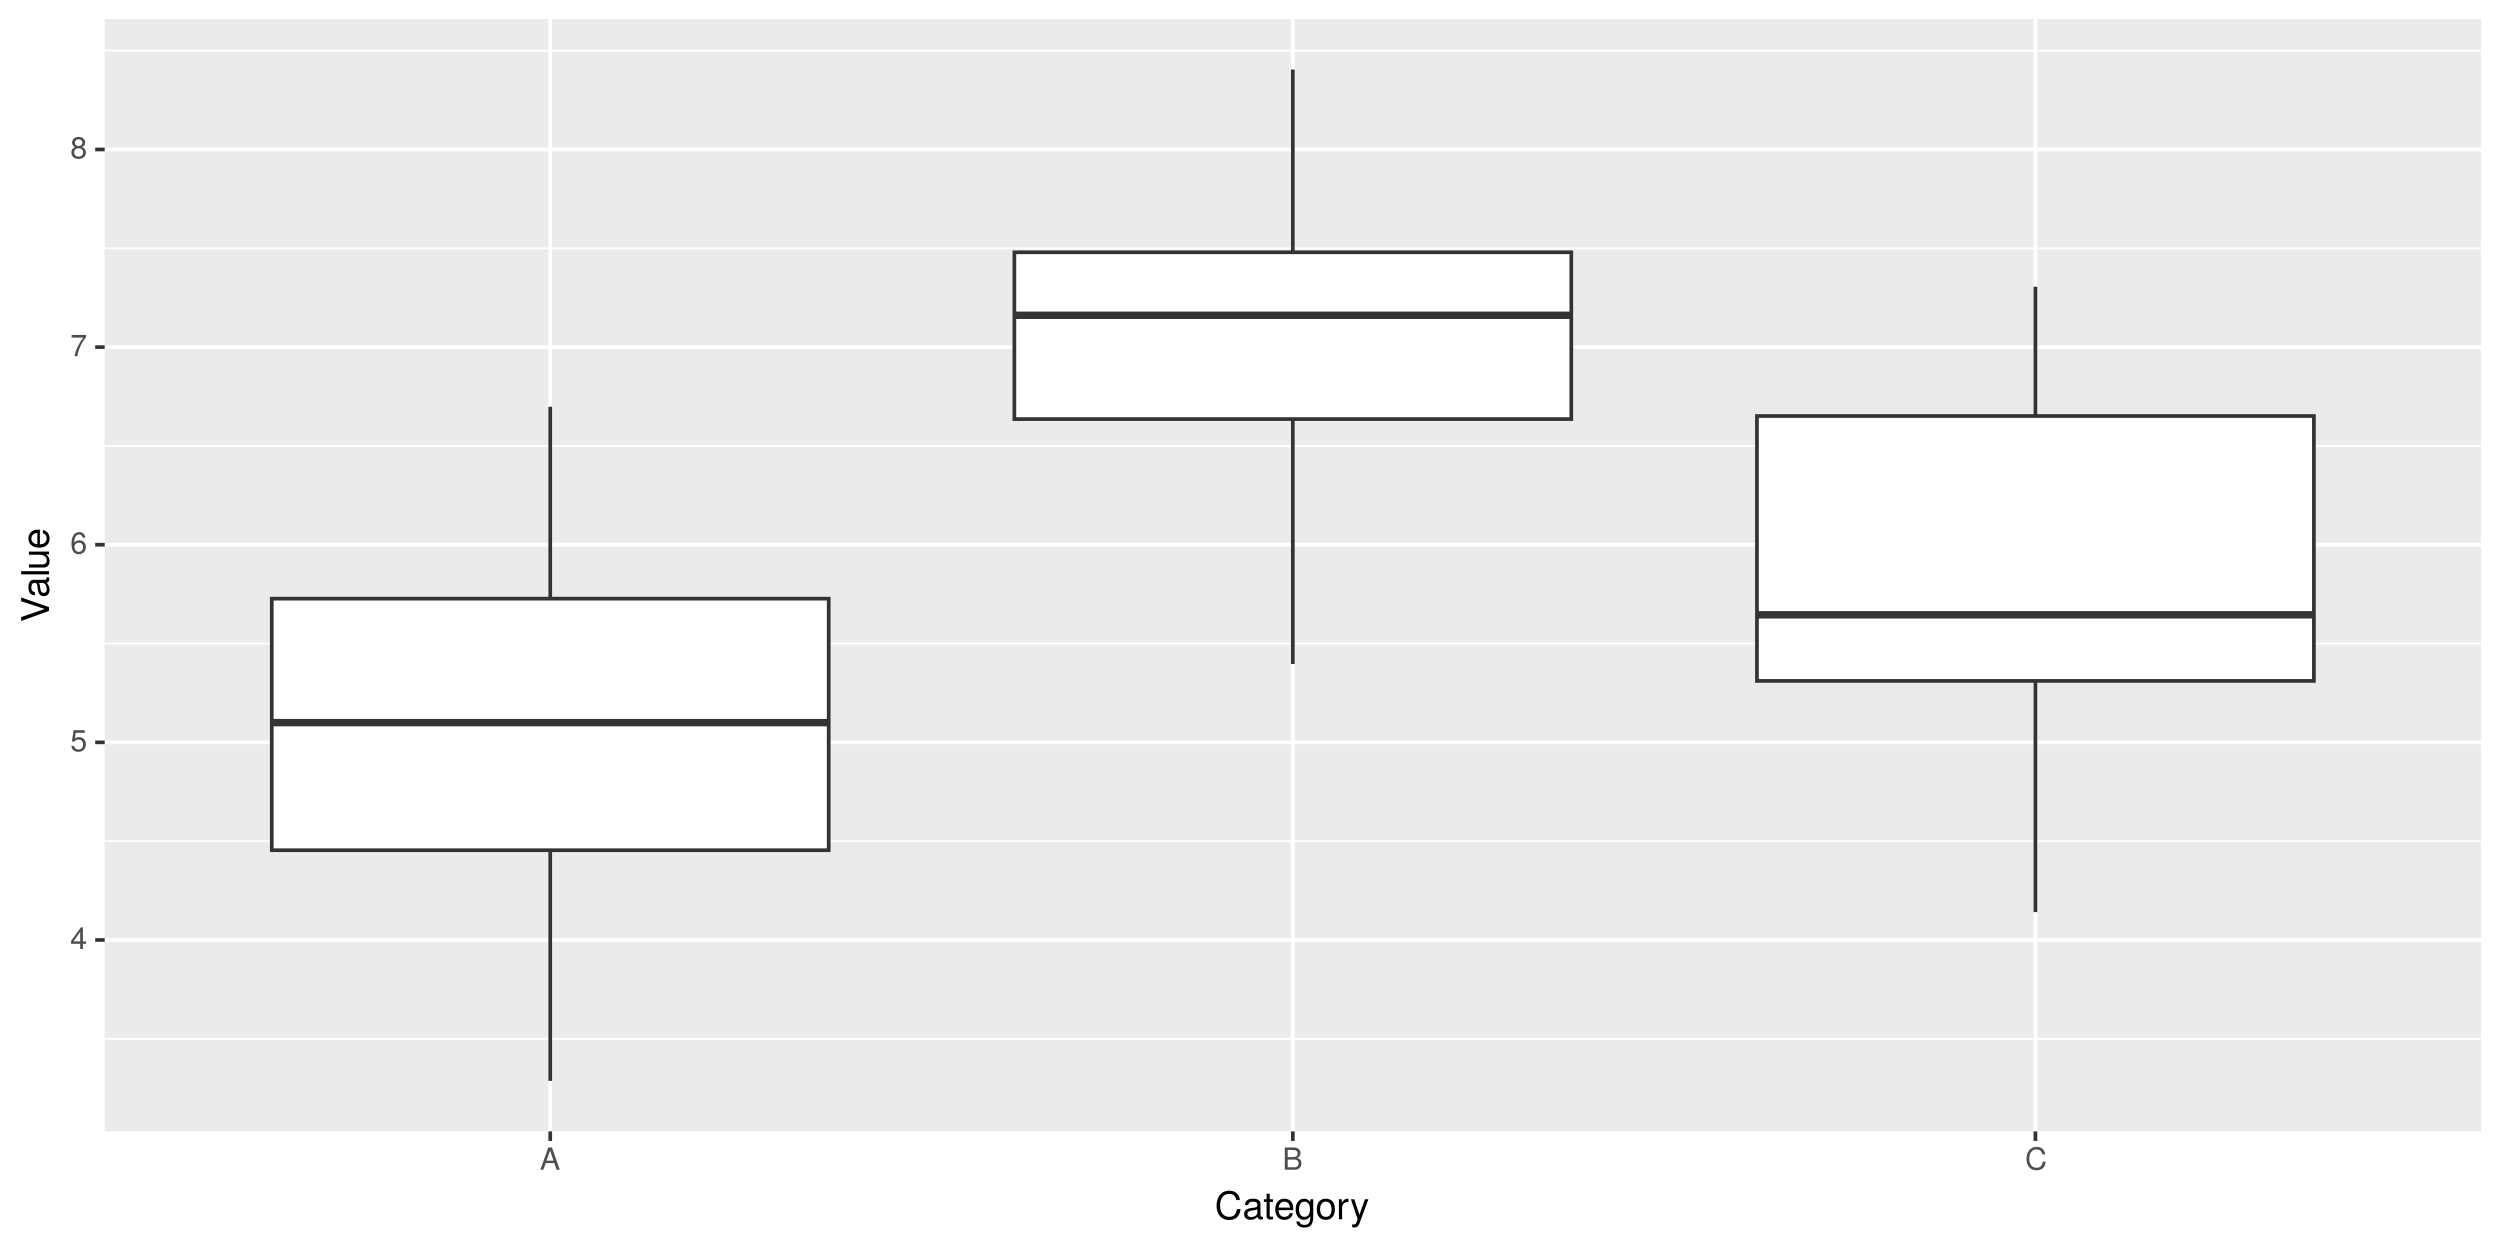
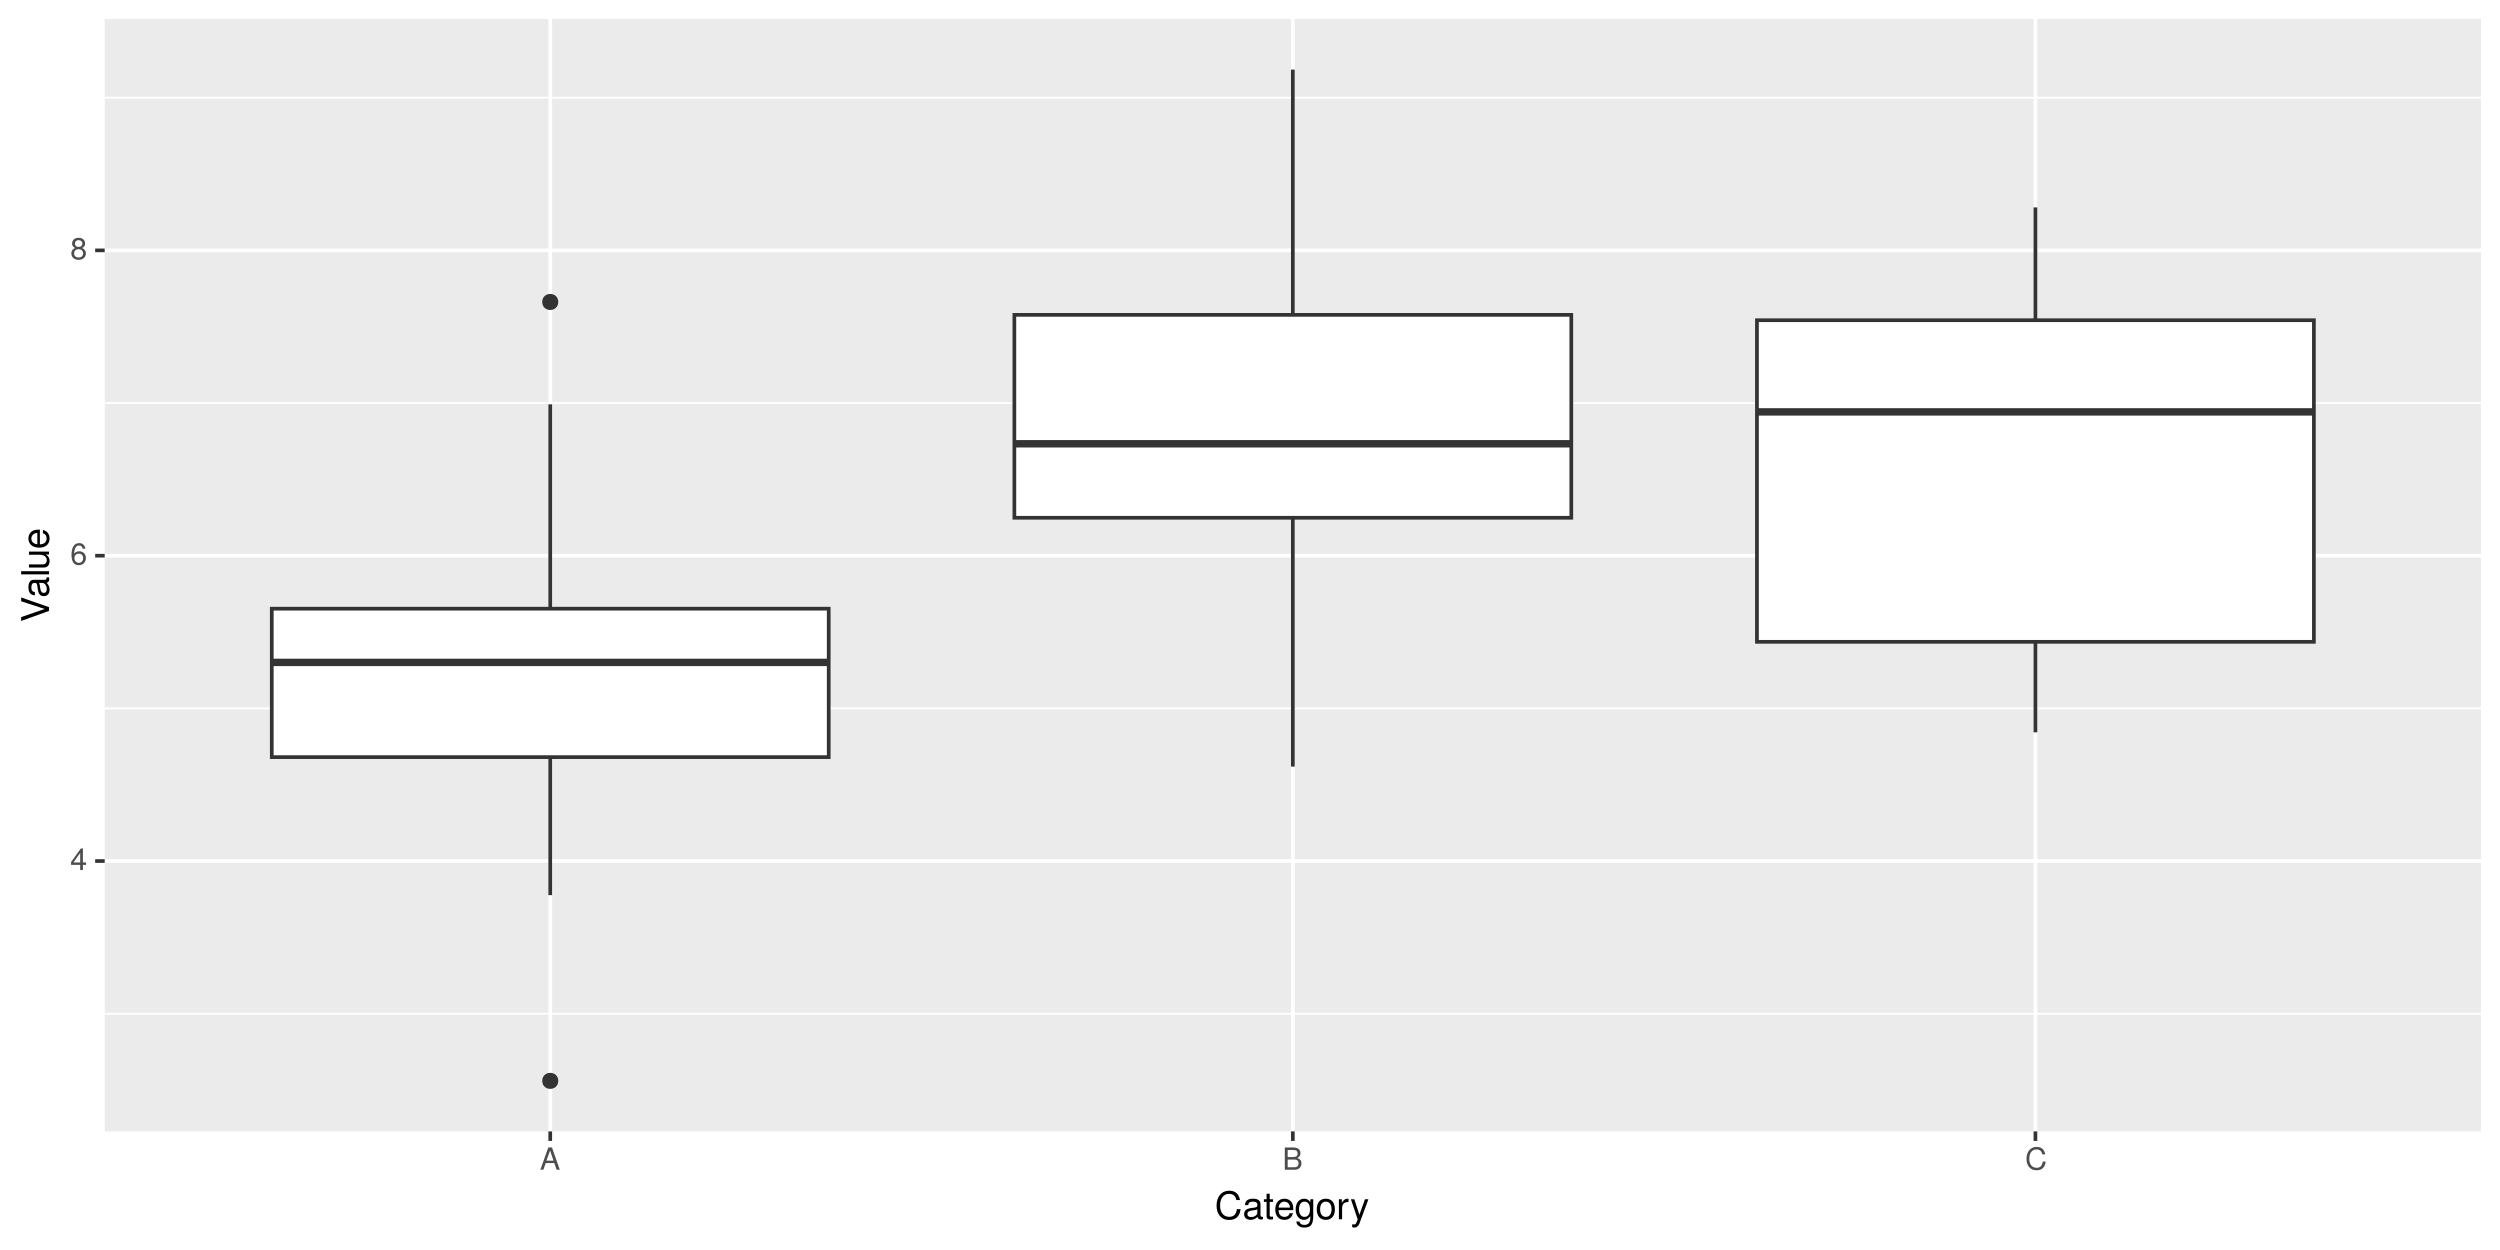
<svg xmlns="http://www.w3.org/2000/svg" xmlns:xlink="http://www.w3.org/1999/xlink" width="720" height="360" viewBox="0 0 720 360">
  <defs>
    <g>
      <g id="glyph-0-0">
        <path d="M 4.578 -1.5 L 4.578 -2.188 L 3.656 -2.188 L 3.656 -6.234 L 3.078 -6.234 L 0.25 -2.312 L 0.25 -1.5 L 2.875 -1.5 L 2.875 0 L 3.656 0 L 3.656 -1.5 Z M 2.875 -2.188 L 0.922 -2.188 L 2.875 -4.922 Z M 2.875 -2.188 " />
      </g>
      <g id="glyph-0-1">
-         <path d="M 4.516 -2.062 C 4.516 -3.297 3.688 -4.109 2.5 -4.109 C 2.062 -4.109 1.703 -4 1.344 -3.734 L 1.594 -5.344 L 4.188 -5.344 L 4.188 -6.109 L 0.969 -6.109 L 0.5 -2.844 L 1.219 -2.844 C 1.578 -3.266 1.875 -3.422 2.359 -3.422 C 3.188 -3.422 3.719 -2.891 3.719 -1.969 C 3.719 -1.062 3.203 -0.547 2.359 -0.547 C 1.688 -0.547 1.266 -0.891 1.078 -1.594 L 0.312 -1.594 C 0.562 -0.359 1.266 0.125 2.375 0.125 C 3.641 0.125 4.516 -0.75 4.516 -2.062 Z M 4.516 -2.062 " />
+         <path d="M 4.516 -1.938 C 4.516 -3.094 3.719 -3.875 2.609 -3.875 C 1.984 -3.875 1.5 -3.641 1.172 -3.188 C 1.172 -4.703 1.672 -5.547 2.562 -5.547 C 3.109 -5.547 3.484 -5.203 3.609 -4.609 L 4.375 -4.609 C 4.234 -5.625 3.562 -6.234 2.609 -6.234 C 1.156 -6.234 0.375 -5.016 0.375 -2.844 C 0.375 -0.891 1.047 0.125 2.469 0.125 C 3.656 0.125 4.516 -0.719 4.516 -1.938 Z M 3.719 -1.875 C 3.719 -1.094 3.188 -0.547 2.484 -0.547 C 1.766 -0.547 1.219 -1.125 1.219 -1.922 C 1.219 -2.688 1.734 -3.188 2.5 -3.188 C 3.25 -3.188 3.719 -2.703 3.719 -1.875 Z M 3.719 -1.875 " />
      </g>
      <g id="glyph-0-2">
-         <path d="M 4.516 -1.938 C 4.516 -3.094 3.719 -3.875 2.609 -3.875 C 1.984 -3.875 1.5 -3.641 1.172 -3.188 C 1.172 -4.703 1.672 -5.547 2.562 -5.547 C 3.109 -5.547 3.484 -5.203 3.609 -4.609 L 4.375 -4.609 C 4.234 -5.625 3.562 -6.234 2.609 -6.234 C 1.156 -6.234 0.375 -5.016 0.375 -2.844 C 0.375 -0.891 1.047 0.125 2.469 0.125 C 3.656 0.125 4.516 -0.719 4.516 -1.938 Z M 3.719 -1.875 C 3.719 -1.094 3.188 -0.547 2.484 -0.547 C 1.766 -0.547 1.219 -1.125 1.219 -1.922 C 1.219 -2.688 1.734 -3.188 2.5 -3.188 C 3.25 -3.188 3.719 -2.703 3.719 -1.875 Z M 3.719 -1.875 " />
+         <path d="M 4.516 -1.766 C 4.516 -2.453 4.156 -2.938 3.438 -3.281 C 4.078 -3.672 4.297 -3.984 4.297 -4.578 C 4.297 -5.547 3.531 -6.234 2.422 -6.234 C 1.312 -6.234 0.547 -5.547 0.547 -4.578 C 0.547 -4 0.75 -3.672 1.391 -3.281 C 0.672 -2.938 0.328 -2.453 0.328 -1.766 C 0.328 -0.625 1.188 0.125 2.422 0.125 C 3.656 0.125 4.516 -0.625 4.516 -1.766 Z M 3.5 -4.562 C 3.5 -3.969 3.062 -3.594 2.422 -3.594 C 1.766 -3.594 1.344 -3.969 1.344 -4.562 C 1.344 -5.156 1.766 -5.547 2.422 -5.547 C 3.078 -5.547 3.5 -5.156 3.5 -4.562 Z M 3.719 -1.75 C 3.719 -1.016 3.188 -0.547 2.406 -0.547 C 1.641 -0.547 1.125 -1.016 1.125 -1.75 C 1.125 -2.484 1.641 -2.938 2.422 -2.938 C 3.188 -2.938 3.719 -2.484 3.719 -1.75 Z M 3.719 -1.75 " />
      </g>
      <g id="glyph-0-3">
-         <path d="M 4.578 -5.453 L 4.578 -6.109 L 0.406 -6.109 L 0.406 -5.344 L 3.781 -5.344 C 2.531 -3.781 1.656 -1.953 1.219 0 L 2.047 0 C 2.391 -2.016 3.266 -3.891 4.578 -5.453 Z M 4.578 -5.453 " />
+         <path d="M 5.75 0 L 3.5 -6.406 L 2.438 -6.406 L 0.156 0 L 1.016 0 L 1.703 -1.922 L 4.172 -1.922 L 4.828 0 Z M 3.938 -2.609 L 1.906 -2.609 L 2.953 -5.531 Z M 3.938 -2.609 " />
      </g>
      <g id="glyph-0-4">
-         <path d="M 4.516 -1.766 C 4.516 -2.453 4.156 -2.938 3.438 -3.281 C 4.078 -3.672 4.297 -3.984 4.297 -4.578 C 4.297 -5.547 3.531 -6.234 2.422 -6.234 C 1.312 -6.234 0.547 -5.547 0.547 -4.578 C 0.547 -4 0.75 -3.672 1.391 -3.281 C 0.672 -2.938 0.328 -2.453 0.328 -1.766 C 0.328 -0.625 1.188 0.125 2.422 0.125 C 3.656 0.125 4.516 -0.625 4.516 -1.766 Z M 3.5 -4.562 C 3.5 -3.969 3.062 -3.594 2.422 -3.594 C 1.766 -3.594 1.344 -3.969 1.344 -4.562 C 1.344 -5.156 1.766 -5.547 2.422 -5.547 C 3.078 -5.547 3.5 -5.156 3.5 -4.562 Z M 3.719 -1.75 C 3.719 -1.016 3.188 -0.547 2.406 -0.547 C 1.641 -0.547 1.125 -1.016 1.125 -1.75 C 1.125 -2.484 1.641 -2.938 2.422 -2.938 C 3.188 -2.938 3.719 -2.484 3.719 -1.75 Z M 3.719 -1.75 " />
+         <path d="M 5.484 -1.828 C 5.484 -2.609 5.125 -3.062 4.312 -3.391 C 4.891 -3.656 5.203 -4.141 5.203 -4.781 C 5.203 -5.719 4.516 -6.406 3.297 -6.406 L 0.688 -6.406 L 0.688 0 L 3.594 0 C 4.734 0 5.484 -0.781 5.484 -1.828 Z M 4.375 -4.672 C 4.375 -4.016 4 -3.656 3.094 -3.656 L 1.516 -3.656 L 1.516 -5.688 L 3.094 -5.688 C 4 -5.688 4.375 -5.328 4.375 -4.672 Z M 4.656 -1.828 C 4.656 -1.203 4.281 -0.719 3.516 -0.719 L 1.516 -0.719 L 1.516 -2.922 L 3.516 -2.922 C 4.281 -2.922 4.656 -2.453 4.656 -1.828 Z M 4.656 -1.828 " />
      </g>
      <g id="glyph-0-5">
-         <path d="M 5.75 0 L 3.5 -6.406 L 2.438 -6.406 L 0.156 0 L 1.016 0 L 1.703 -1.922 L 4.172 -1.922 L 4.828 0 Z M 3.938 -2.609 L 1.906 -2.609 L 2.953 -5.531 Z M 3.938 -2.609 " />
-       </g>
-       <g id="glyph-0-6">
-         <path d="M 5.484 -1.828 C 5.484 -2.609 5.125 -3.062 4.312 -3.391 C 4.891 -3.656 5.203 -4.141 5.203 -4.781 C 5.203 -5.719 4.516 -6.406 3.297 -6.406 L 0.688 -6.406 L 0.688 0 L 3.594 0 C 4.734 0 5.484 -0.781 5.484 -1.828 Z M 4.375 -4.672 C 4.375 -4.016 4 -3.656 3.094 -3.656 L 1.516 -3.656 L 1.516 -5.688 L 3.094 -5.688 C 4 -5.688 4.375 -5.328 4.375 -4.672 Z M 4.656 -1.828 C 4.656 -1.203 4.281 -0.719 3.516 -0.719 L 1.516 -0.719 L 1.516 -2.922 L 3.516 -2.922 C 4.281 -2.922 4.656 -2.453 4.656 -1.828 Z M 4.656 -1.828 " />
-       </g>
-       <g id="glyph-0-7">
        <path d="M 5.953 -2.344 L 5.109 -2.344 C 4.922 -1.125 4.406 -0.562 3.328 -0.562 C 2.047 -0.562 1.234 -1.547 1.234 -3.141 C 1.234 -4.781 2.016 -5.844 3.25 -5.844 C 4.25 -5.844 4.781 -5.406 4.984 -4.422 L 5.828 -4.422 C 5.562 -5.828 4.766 -6.578 3.359 -6.578 C 1.406 -6.578 0.422 -5 0.422 -3.125 C 0.422 -1.266 1.438 0.156 3.312 0.156 C 4.875 0.156 5.766 -0.672 5.953 -2.344 Z M 5.953 -2.344 " />
      </g>
      <g id="glyph-1-0">
        <path d="M 7.453 -2.922 L 6.391 -2.922 C 6.156 -1.406 5.516 -0.703 4.156 -0.703 C 2.562 -0.703 1.547 -1.922 1.547 -3.922 C 1.547 -5.984 2.516 -7.312 4.062 -7.312 C 5.328 -7.312 5.984 -6.75 6.234 -5.531 L 7.281 -5.531 C 6.969 -7.297 5.953 -8.219 4.188 -8.219 C 1.766 -8.219 0.531 -6.266 0.531 -3.922 C 0.531 -1.578 1.797 0.203 4.141 0.203 C 6.109 0.203 7.203 -0.844 7.453 -2.922 Z M 7.453 -2.922 " />
      </g>
      <g id="glyph-1-1">
        <path d="M 5.891 -0.016 L 5.891 -0.719 C 5.781 -0.688 5.734 -0.688 5.688 -0.688 C 5.375 -0.688 5.188 -0.859 5.188 -1.141 L 5.188 -4.359 C 5.188 -5.375 4.438 -5.922 3.031 -5.922 C 1.625 -5.922 0.766 -5.391 0.719 -4.062 L 1.641 -4.062 C 1.719 -4.766 2.141 -5.078 2.984 -5.078 C 3.812 -5.078 4.281 -4.781 4.281 -4.219 L 4.281 -3.984 C 4.281 -3.594 4.047 -3.438 3.328 -3.344 C 2.031 -3.172 1.828 -3.141 1.469 -2.984 C 0.797 -2.719 0.469 -2.203 0.469 -1.5 C 0.469 -0.453 1.188 0.172 2.359 0.172 C 3.094 0.172 3.812 -0.141 4.312 -0.688 C 4.406 -0.234 4.812 0.078 5.266 0.078 C 5.438 0.078 5.594 0.062 5.891 -0.016 Z M 4.281 -1.984 C 4.281 -1.172 3.438 -0.641 2.547 -0.641 C 1.844 -0.641 1.422 -0.891 1.422 -1.516 C 1.422 -2.125 1.828 -2.391 2.812 -2.531 C 3.766 -2.656 3.969 -2.703 4.281 -2.844 Z M 4.281 -1.984 " />
      </g>
      <g id="glyph-1-2">
        <path d="M 2.797 0 L 2.797 -0.766 C 2.672 -0.734 2.531 -0.719 2.359 -0.719 C 1.953 -0.719 1.844 -0.844 1.844 -1.25 L 1.844 -5.016 L 2.797 -5.016 L 2.797 -5.766 L 1.844 -5.766 L 1.844 -7.344 L 0.938 -7.344 L 0.938 -5.766 L 0.156 -5.766 L 0.156 -5.016 L 0.938 -5.016 L 0.938 -0.844 C 0.938 -0.25 1.328 0.078 2.047 0.078 C 2.266 0.078 2.484 0.062 2.797 0 Z M 2.797 0 " />
      </g>
      <g id="glyph-1-3">
        <path d="M 5.641 -2.625 C 5.641 -3.453 5.578 -3.984 5.406 -4.406 C 5.031 -5.359 4.156 -5.922 3.078 -5.922 C 1.469 -5.922 0.438 -4.734 0.438 -2.844 C 0.438 -0.953 1.438 0.172 3.062 0.172 C 4.375 0.172 5.297 -0.578 5.516 -1.75 L 4.594 -1.75 C 4.344 -0.984 3.828 -0.688 3.094 -0.688 C 2.141 -0.688 1.422 -1.297 1.391 -2.625 Z M 4.656 -3.438 C 4.656 -3.438 4.656 -3.391 4.656 -3.359 L 1.422 -3.359 C 1.5 -4.391 2.141 -5.078 3.062 -5.078 C 3.969 -5.078 4.656 -4.328 4.656 -3.438 Z M 4.656 -3.438 " />
      </g>
      <g id="glyph-1-4">
        <path d="M 5.375 -0.953 L 5.375 -5.766 L 4.531 -5.766 L 4.531 -4.922 C 4.062 -5.609 3.516 -5.922 2.766 -5.922 C 1.312 -5.922 0.312 -4.703 0.312 -2.828 C 0.312 -1.016 1.344 0.172 2.688 0.172 C 3.422 0.172 3.922 -0.141 4.531 -0.875 L 4.531 -0.484 C 4.531 1.047 3.906 1.625 2.844 1.625 C 2.109 1.625 1.547 1.359 1.438 0.656 L 0.5 0.656 C 0.609 1.75 1.453 2.391 2.812 2.391 C 4.609 2.391 5.375 1.594 5.375 -0.953 Z M 4.438 -2.844 C 4.438 -1.469 3.844 -0.688 2.875 -0.688 C 1.875 -0.688 1.281 -1.484 1.281 -2.875 C 1.281 -4.266 1.891 -5.078 2.875 -5.078 C 3.859 -5.078 4.438 -4.25 4.438 -2.844 Z M 4.438 -2.844 " />
      </g>
      <g id="glyph-1-5">
        <path d="M 5.609 -2.844 C 5.609 -4.828 4.656 -5.922 2.984 -5.922 C 1.375 -5.922 0.391 -4.812 0.391 -2.875 C 0.391 -0.953 1.359 0.172 3 0.172 C 4.625 0.172 5.609 -0.953 5.609 -2.844 Z M 4.656 -2.844 C 4.656 -1.5 4.016 -0.688 3 -0.688 C 1.984 -0.688 1.359 -1.484 1.359 -2.875 C 1.359 -4.266 1.984 -5.078 3 -5.078 C 4.031 -5.078 4.656 -4.281 4.656 -2.844 Z M 4.656 -2.844 " />
      </g>
      <g id="glyph-1-6">
        <path d="M 3.531 -4.969 L 3.531 -5.891 C 3.375 -5.922 3.297 -5.922 3.172 -5.922 C 2.578 -5.922 2.141 -5.578 1.609 -4.719 L 1.609 -5.766 L 0.766 -5.766 L 0.766 0 L 1.688 0 L 1.688 -2.984 C 1.688 -4.297 2.109 -4.938 3.531 -4.969 Z M 3.531 -4.969 " />
      </g>
      <g id="glyph-1-7">
        <path d="M 5.266 -5.766 L 4.266 -5.766 L 2.672 -1.281 L 1.203 -5.766 L 0.219 -5.766 L 2.172 0.016 L 1.812 0.938 C 1.656 1.344 1.469 1.5 1.078 1.5 C 0.953 1.5 0.797 1.469 0.594 1.438 L 0.594 2.25 C 0.781 2.359 0.969 2.391 1.203 2.391 C 1.859 2.391 2.391 2.031 2.688 1.203 Z M 5.266 -5.766 " />
      </g>
      <g id="glyph-2-0">
        <path d="M -8.016 -7.094 L -8.016 -6 L -1.234 -3.781 L -8.016 -1.438 L -8.016 -0.328 L 0 -3.219 L 0 -4.312 Z M -8.016 -7.094 " />
      </g>
      <g id="glyph-2-1">
        <path d="M -0.016 -5.891 L -0.719 -5.891 C -0.688 -5.781 -0.688 -5.734 -0.688 -5.688 C -0.688 -5.375 -0.859 -5.188 -1.141 -5.188 L -4.359 -5.188 C -5.375 -5.188 -5.922 -4.438 -5.922 -3.031 C -5.922 -1.625 -5.391 -0.766 -4.062 -0.719 L -4.062 -1.641 C -4.766 -1.719 -5.078 -2.141 -5.078 -2.984 C -5.078 -3.812 -4.781 -4.281 -4.219 -4.281 L -3.984 -4.281 C -3.594 -4.281 -3.438 -4.047 -3.344 -3.328 C -3.172 -2.031 -3.141 -1.828 -2.984 -1.469 C -2.719 -0.797 -2.203 -0.469 -1.5 -0.469 C -0.453 -0.469 0.172 -1.188 0.172 -2.359 C 0.172 -3.094 -0.141 -3.812 -0.688 -4.312 C -0.234 -4.406 0.078 -4.812 0.078 -5.266 C 0.078 -5.438 0.062 -5.594 -0.016 -5.891 Z M -1.984 -4.281 C -1.172 -4.281 -0.641 -3.438 -0.641 -2.547 C -0.641 -1.844 -0.891 -1.422 -1.516 -1.422 C -2.125 -1.422 -2.391 -1.828 -2.531 -2.812 C -2.656 -3.766 -2.703 -3.969 -2.844 -4.281 Z M -1.984 -4.281 " />
      </g>
      <g id="glyph-2-2">
        <path d="M 0 -1.656 L -8.016 -1.656 L -8.016 -0.75 L 0 -0.75 Z M 0 -1.656 " />
      </g>
      <g id="glyph-2-3">
        <path d="M 0 -5.297 L -5.766 -5.297 L -5.766 -4.391 L -2.578 -4.391 C -1.406 -4.391 -0.641 -3.766 -0.641 -2.812 C -0.641 -2.094 -1.078 -1.625 -1.766 -1.625 L -5.766 -1.625 L -5.766 -0.719 L -1.406 -0.719 C -0.453 -0.719 0.172 -1.438 0.172 -2.547 C 0.172 -3.406 -0.125 -3.938 -0.891 -4.484 L 0 -4.484 Z M 0 -5.297 " />
      </g>
      <g id="glyph-2-4">
        <path d="M -2.625 -5.641 C -3.453 -5.641 -3.984 -5.578 -4.406 -5.406 C -5.359 -5.031 -5.922 -4.156 -5.922 -3.078 C -5.922 -1.469 -4.734 -0.438 -2.844 -0.438 C -0.953 -0.438 0.172 -1.438 0.172 -3.062 C 0.172 -4.375 -0.578 -5.297 -1.75 -5.516 L -1.75 -4.594 C -0.984 -4.344 -0.688 -3.828 -0.688 -3.094 C -0.688 -2.141 -1.297 -1.422 -2.625 -1.391 Z M -3.438 -4.656 C -3.438 -4.656 -3.391 -4.656 -3.359 -4.656 L -3.359 -1.422 C -4.391 -1.5 -5.078 -2.141 -5.078 -3.062 C -5.078 -3.969 -4.328 -4.656 -3.438 -4.656 Z M -3.438 -4.656 " />
      </g>
    </g>
    <clipPath id="clip-0">
      <path clip-rule="nonzero" d="M 30.152 5.48 L 714.523 5.48 L 714.523 325.852 L 30.152 325.852 Z M 30.152 5.48 " />
    </clipPath>
    <clipPath id="clip-1">
-       <path clip-rule="nonzero" d="M 30.152 298 L 714.523 298 L 714.523 300 L 30.152 300 Z M 30.152 298 " />
+       <path clip-rule="nonzero" d="M 30.152 291 L 714.523 291 L 714.523 293 L 30.152 293 Z M 30.152 291 " />
    </clipPath>
    <clipPath id="clip-2">
-       <path clip-rule="nonzero" d="M 30.152 241 L 714.523 241 L 714.523 243 L 30.152 243 Z M 30.152 241 " />
+       <path clip-rule="nonzero" d="M 30.152 203 L 714.523 203 L 714.523 205 L 30.152 205 Z M 30.152 203 " />
    </clipPath>
    <clipPath id="clip-3">
-       <path clip-rule="nonzero" d="M 30.152 185 L 714.523 185 L 714.523 186 L 30.152 186 Z M 30.152 185 " />
+       <path clip-rule="nonzero" d="M 30.152 115 L 714.523 115 L 714.523 117 L 30.152 117 Z M 30.152 115 " />
    </clipPath>
    <clipPath id="clip-4">
-       <path clip-rule="nonzero" d="M 30.152 128 L 714.523 128 L 714.523 129 L 30.152 129 Z M 30.152 128 " />
+       <path clip-rule="nonzero" d="M 30.152 27 L 714.523 27 L 714.523 29 L 30.152 29 Z M 30.152 27 " />
    </clipPath>
    <clipPath id="clip-5">
-       <path clip-rule="nonzero" d="M 30.152 71 L 714.523 71 L 714.523 72 L 30.152 72 Z M 30.152 71 " />
+       <path clip-rule="nonzero" d="M 30.152 247 L 714.523 247 L 714.523 249 L 30.152 249 Z M 30.152 247 " />
    </clipPath>
    <clipPath id="clip-6">
-       <path clip-rule="nonzero" d="M 30.152 14 L 714.523 14 L 714.523 15 L 30.152 15 Z M 30.152 14 " />
+       <path clip-rule="nonzero" d="M 30.152 159 L 714.523 159 L 714.523 161 L 30.152 161 Z M 30.152 159 " />
    </clipPath>
    <clipPath id="clip-7">
-       <path clip-rule="nonzero" d="M 30.152 270 L 714.523 270 L 714.523 272 L 30.152 272 Z M 30.152 270 " />
+       <path clip-rule="nonzero" d="M 30.152 71 L 714.523 71 L 714.523 73 L 30.152 73 Z M 30.152 71 " />
    </clipPath>
    <clipPath id="clip-8">
-       <path clip-rule="nonzero" d="M 30.152 213 L 714.523 213 L 714.523 215 L 30.152 215 Z M 30.152 213 " />
+       <path clip-rule="nonzero" d="M 157 5.48 L 160 5.48 L 160 325.852 L 157 325.852 Z M 157 5.48 " />
    </clipPath>
    <clipPath id="clip-9">
-       <path clip-rule="nonzero" d="M 30.152 156 L 714.523 156 L 714.523 158 L 30.152 158 Z M 30.152 156 " />
+       <path clip-rule="nonzero" d="M 371 5.48 L 373 5.48 L 373 325.852 L 371 325.852 Z M 371 5.48 " />
    </clipPath>
    <clipPath id="clip-10">
-       <path clip-rule="nonzero" d="M 30.152 99 L 714.523 99 L 714.523 101 L 30.152 101 Z M 30.152 99 " />
-     </clipPath>
-     <clipPath id="clip-11">
-       <path clip-rule="nonzero" d="M 30.152 42 L 714.523 42 L 714.523 44 L 30.152 44 Z M 30.152 42 " />
-     </clipPath>
-     <clipPath id="clip-12">
-       <path clip-rule="nonzero" d="M 157 5.48 L 160 5.48 L 160 325.852 L 157 325.852 Z M 157 5.48 " />
-     </clipPath>
-     <clipPath id="clip-13">
-       <path clip-rule="nonzero" d="M 371 5.48 L 373 5.48 L 373 325.852 L 371 325.852 Z M 371 5.48 " />
-     </clipPath>
-     <clipPath id="clip-14">
      <path clip-rule="nonzero" d="M 585 5.48 L 587 5.48 L 587 325.852 L 585 325.852 Z M 585 5.48 " />
    </clipPath>
  </defs>
  <rect x="-72" y="-36" width="864" height="432" fill="rgb(100%, 100%, 100%)" fill-opacity="1" />
  <rect x="-72" y="-36" width="864" height="432" fill="rgb(100%, 100%, 100%)" fill-opacity="1" />
  <path fill="none" stroke-width="1.067" stroke-linecap="round" stroke-linejoin="round" stroke="rgb(100%, 100%, 100%)" stroke-opacity="1" stroke-miterlimit="10" d="M 0 360 L 720 360 L 720 0 L 0 0 Z M 0 360 " />
  <g clip-path="url(#clip-0)">
    <path fill-rule="nonzero" fill="rgb(92.157%, 92.157%, 92.157%)" fill-opacity="1" d="M 30.152 325.848 L 714.523 325.848 L 714.523 5.477 L 30.152 5.477 Z M 30.152 325.848 " />
  </g>
  <g clip-path="url(#clip-1)">
-     <path fill="none" stroke-width="0.533" stroke-linecap="butt" stroke-linejoin="round" stroke="rgb(100%, 100%, 100%)" stroke-opacity="1" stroke-miterlimit="10" d="M 30.152 299.172 L 714.52 299.172 " />
+     <path fill="none" stroke-width="0.533" stroke-linecap="butt" stroke-linejoin="round" stroke="rgb(100%, 100%, 100%)" stroke-opacity="1" stroke-miterlimit="10" d="M 30.152 291.945 L 714.52 291.945 " />
  </g>
  <g clip-path="url(#clip-2)">
-     <path fill="none" stroke-width="0.533" stroke-linecap="butt" stroke-linejoin="round" stroke="rgb(100%, 100%, 100%)" stroke-opacity="1" stroke-miterlimit="10" d="M 30.152 242.254 L 714.52 242.254 " />
+     <path fill="none" stroke-width="0.533" stroke-linecap="butt" stroke-linejoin="round" stroke="rgb(100%, 100%, 100%)" stroke-opacity="1" stroke-miterlimit="10" d="M 30.152 204.012 L 714.52 204.012 " />
  </g>
  <g clip-path="url(#clip-3)">
-     <path fill="none" stroke-width="0.533" stroke-linecap="butt" stroke-linejoin="round" stroke="rgb(100%, 100%, 100%)" stroke-opacity="1" stroke-miterlimit="10" d="M 30.152 185.34 L 714.52 185.34 " />
+     <path fill="none" stroke-width="0.533" stroke-linecap="butt" stroke-linejoin="round" stroke="rgb(100%, 100%, 100%)" stroke-opacity="1" stroke-miterlimit="10" d="M 30.152 116.078 L 714.52 116.078 " />
  </g>
  <g clip-path="url(#clip-4)">
-     <path fill="none" stroke-width="0.533" stroke-linecap="butt" stroke-linejoin="round" stroke="rgb(100%, 100%, 100%)" stroke-opacity="1" stroke-miterlimit="10" d="M 30.152 128.422 L 714.52 128.422 " />
+     <path fill="none" stroke-width="0.533" stroke-linecap="butt" stroke-linejoin="round" stroke="rgb(100%, 100%, 100%)" stroke-opacity="1" stroke-miterlimit="10" d="M 30.152 28.141 L 714.52 28.141 " />
  </g>
  <g clip-path="url(#clip-5)">
-     <path fill="none" stroke-width="0.533" stroke-linecap="butt" stroke-linejoin="round" stroke="rgb(100%, 100%, 100%)" stroke-opacity="1" stroke-miterlimit="10" d="M 30.152 71.508 L 714.52 71.508 " />
+     <path fill="none" stroke-width="1.067" stroke-linecap="butt" stroke-linejoin="round" stroke="rgb(100%, 100%, 100%)" stroke-opacity="1" stroke-miterlimit="10" d="M 30.152 247.98 L 714.52 247.98 " />
  </g>
  <g clip-path="url(#clip-6)">
-     <path fill="none" stroke-width="0.533" stroke-linecap="butt" stroke-linejoin="round" stroke="rgb(100%, 100%, 100%)" stroke-opacity="1" stroke-miterlimit="10" d="M 30.152 14.59 L 714.52 14.59 " />
+     <path fill="none" stroke-width="1.067" stroke-linecap="butt" stroke-linejoin="round" stroke="rgb(100%, 100%, 100%)" stroke-opacity="1" stroke-miterlimit="10" d="M 30.152 160.043 L 714.52 160.043 " />
  </g>
  <g clip-path="url(#clip-7)">
-     <path fill="none" stroke-width="1.067" stroke-linecap="butt" stroke-linejoin="round" stroke="rgb(100%, 100%, 100%)" stroke-opacity="1" stroke-miterlimit="10" d="M 30.152 270.711 L 714.52 270.711 " />
+     <path fill="none" stroke-width="1.067" stroke-linecap="butt" stroke-linejoin="round" stroke="rgb(100%, 100%, 100%)" stroke-opacity="1" stroke-miterlimit="10" d="M 30.152 72.109 L 714.52 72.109 " />
  </g>
  <g clip-path="url(#clip-8)">
-     <path fill="none" stroke-width="1.067" stroke-linecap="butt" stroke-linejoin="round" stroke="rgb(100%, 100%, 100%)" stroke-opacity="1" stroke-miterlimit="10" d="M 30.152 213.797 L 714.52 213.797 " />
+     <path fill="none" stroke-width="1.067" stroke-linecap="butt" stroke-linejoin="round" stroke="rgb(100%, 100%, 100%)" stroke-opacity="1" stroke-miterlimit="10" d="M 158.469 325.848 L 158.469 5.48 " />
  </g>
  <g clip-path="url(#clip-9)">
-     <path fill="none" stroke-width="1.067" stroke-linecap="butt" stroke-linejoin="round" stroke="rgb(100%, 100%, 100%)" stroke-opacity="1" stroke-miterlimit="10" d="M 30.152 156.879 L 714.52 156.879 " />
+     <path fill="none" stroke-width="1.067" stroke-linecap="butt" stroke-linejoin="round" stroke="rgb(100%, 100%, 100%)" stroke-opacity="1" stroke-miterlimit="10" d="M 372.336 325.848 L 372.336 5.48 " />
  </g>
  <g clip-path="url(#clip-10)">
-     <path fill="none" stroke-width="1.067" stroke-linecap="butt" stroke-linejoin="round" stroke="rgb(100%, 100%, 100%)" stroke-opacity="1" stroke-miterlimit="10" d="M 30.152 99.965 L 714.52 99.965 " />
-   </g>
-   <g clip-path="url(#clip-11)">
-     <path fill="none" stroke-width="1.067" stroke-linecap="butt" stroke-linejoin="round" stroke="rgb(100%, 100%, 100%)" stroke-opacity="1" stroke-miterlimit="10" d="M 30.152 43.047 L 714.52 43.047 " />
-   </g>
-   <g clip-path="url(#clip-12)">
-     <path fill="none" stroke-width="1.067" stroke-linecap="butt" stroke-linejoin="round" stroke="rgb(100%, 100%, 100%)" stroke-opacity="1" stroke-miterlimit="10" d="M 158.469 325.848 L 158.469 5.48 " />
-   </g>
-   <g clip-path="url(#clip-13)">
-     <path fill="none" stroke-width="1.067" stroke-linecap="butt" stroke-linejoin="round" stroke="rgb(100%, 100%, 100%)" stroke-opacity="1" stroke-miterlimit="10" d="M 372.336 325.848 L 372.336 5.48 " />
-   </g>
-   <g clip-path="url(#clip-14)">
    <path fill="none" stroke-width="1.067" stroke-linecap="butt" stroke-linejoin="round" stroke="rgb(100%, 100%, 100%)" stroke-opacity="1" stroke-miterlimit="10" d="M 586.203 325.848 L 586.203 5.48 " />
  </g>
-   <path fill="none" stroke-width="1.067" stroke-linecap="butt" stroke-linejoin="round" stroke="rgb(20%, 20%, 20%)" stroke-opacity="1" stroke-miterlimit="10" d="M 158.469 172.418 L 158.469 117.145 " />
-   <path fill="none" stroke-width="1.067" stroke-linecap="butt" stroke-linejoin="round" stroke="rgb(20%, 20%, 20%)" stroke-opacity="1" stroke-miterlimit="10" d="M 158.469 244.863 L 158.469 311.285 " />
-   <path fill-rule="nonzero" fill="rgb(100%, 100%, 100%)" fill-opacity="1" stroke-width="1.067" stroke-linecap="butt" stroke-linejoin="miter" stroke="rgb(20%, 20%, 20%)" stroke-opacity="1" stroke-miterlimit="10" d="M 78.27 172.418 L 78.27 244.863 L 238.668 244.863 L 238.668 172.418 Z M 78.27 172.418 " />
-   <path fill="none" stroke-width="2.134" stroke-linecap="butt" stroke-linejoin="miter" stroke="rgb(20%, 20%, 20%)" stroke-opacity="1" stroke-miterlimit="10" d="M 78.27 208.117 L 238.668 208.117 " />
-   <path fill="none" stroke-width="1.067" stroke-linecap="butt" stroke-linejoin="round" stroke="rgb(20%, 20%, 20%)" stroke-opacity="1" stroke-miterlimit="10" d="M 372.336 72.66 L 372.336 20.043 " />
-   <path fill="none" stroke-width="1.067" stroke-linecap="butt" stroke-linejoin="round" stroke="rgb(20%, 20%, 20%)" stroke-opacity="1" stroke-miterlimit="10" d="M 372.336 120.695 L 372.336 191.238 " />
-   <path fill-rule="nonzero" fill="rgb(100%, 100%, 100%)" fill-opacity="1" stroke-width="1.067" stroke-linecap="butt" stroke-linejoin="miter" stroke="rgb(20%, 20%, 20%)" stroke-opacity="1" stroke-miterlimit="10" d="M 292.137 72.66 L 292.137 120.695 L 452.535 120.695 L 452.535 72.66 Z M 292.137 72.66 " />
-   <path fill="none" stroke-width="2.134" stroke-linecap="butt" stroke-linejoin="miter" stroke="rgb(20%, 20%, 20%)" stroke-opacity="1" stroke-miterlimit="10" d="M 292.137 90.801 L 452.535 90.801 " />
-   <path fill="none" stroke-width="1.067" stroke-linecap="butt" stroke-linejoin="round" stroke="rgb(20%, 20%, 20%)" stroke-opacity="1" stroke-miterlimit="10" d="M 586.203 119.812 L 586.203 82.574 " />
-   <path fill="none" stroke-width="1.067" stroke-linecap="butt" stroke-linejoin="round" stroke="rgb(20%, 20%, 20%)" stroke-opacity="1" stroke-miterlimit="10" d="M 586.203 196.102 L 586.203 262.684 " />
-   <path fill-rule="nonzero" fill="rgb(100%, 100%, 100%)" fill-opacity="1" stroke-width="1.067" stroke-linecap="butt" stroke-linejoin="miter" stroke="rgb(20%, 20%, 20%)" stroke-opacity="1" stroke-miterlimit="10" d="M 506 119.812 L 506 196.102 L 666.402 196.102 L 666.402 119.812 Z M 506 119.812 " />
-   <path fill="none" stroke-width="2.134" stroke-linecap="butt" stroke-linejoin="miter" stroke="rgb(20%, 20%, 20%)" stroke-opacity="1" stroke-miterlimit="10" d="M 506 177.066 L 666.402 177.066 " />
+   <path fill-rule="nonzero" fill="rgb(20%, 20%, 20%)" fill-opacity="1" stroke-width="0.709" stroke-linecap="round" stroke-linejoin="round" stroke="rgb(20%, 20%, 20%)" stroke-opacity="1" stroke-miterlimit="10" d="M 160.426 86.965 C 160.426 89.57 156.516 89.57 156.516 86.965 C 156.516 84.355 160.426 84.355 160.426 86.965 " />
+   <path fill-rule="nonzero" fill="rgb(20%, 20%, 20%)" fill-opacity="1" stroke-width="0.709" stroke-linecap="round" stroke-linejoin="round" stroke="rgb(20%, 20%, 20%)" stroke-opacity="1" stroke-miterlimit="10" d="M 160.426 311.285 C 160.426 313.895 156.516 313.895 156.516 311.285 C 156.516 308.68 160.426 308.68 160.426 311.285 " />
+   <path fill="none" stroke-width="1.067" stroke-linecap="butt" stroke-linejoin="round" stroke="rgb(20%, 20%, 20%)" stroke-opacity="1" stroke-miterlimit="10" d="M 158.469 175.301 L 158.469 116.441 " />
+   <path fill="none" stroke-width="1.067" stroke-linecap="butt" stroke-linejoin="round" stroke="rgb(20%, 20%, 20%)" stroke-opacity="1" stroke-miterlimit="10" d="M 158.469 218.051 L 158.469 257.793 " />
+   <path fill-rule="nonzero" fill="rgb(100%, 100%, 100%)" fill-opacity="1" stroke-width="1.067" stroke-linecap="butt" stroke-linejoin="miter" stroke="rgb(20%, 20%, 20%)" stroke-opacity="1" stroke-miterlimit="10" d="M 78.27 175.301 L 78.27 218.051 L 238.668 218.051 L 238.668 175.301 Z M 78.27 175.301 " />
+   <path fill="none" stroke-width="2.134" stroke-linecap="butt" stroke-linejoin="miter" stroke="rgb(20%, 20%, 20%)" stroke-opacity="1" stroke-miterlimit="10" d="M 78.27 190.77 L 238.668 190.77 " />
+   <path fill="none" stroke-width="1.067" stroke-linecap="butt" stroke-linejoin="round" stroke="rgb(20%, 20%, 20%)" stroke-opacity="1" stroke-miterlimit="10" d="M 372.336 90.68 L 372.336 20.043 " />
+   <path fill="none" stroke-width="1.067" stroke-linecap="butt" stroke-linejoin="round" stroke="rgb(20%, 20%, 20%)" stroke-opacity="1" stroke-miterlimit="10" d="M 372.336 149.117 L 372.336 220.777 " />
+   <path fill-rule="nonzero" fill="rgb(100%, 100%, 100%)" fill-opacity="1" stroke-width="1.067" stroke-linecap="butt" stroke-linejoin="miter" stroke="rgb(20%, 20%, 20%)" stroke-opacity="1" stroke-miterlimit="10" d="M 292.137 90.68 L 292.137 149.117 L 452.535 149.117 L 452.535 90.68 Z M 292.137 90.68 " />
+   <path fill="none" stroke-width="2.134" stroke-linecap="butt" stroke-linejoin="miter" stroke="rgb(20%, 20%, 20%)" stroke-opacity="1" stroke-miterlimit="10" d="M 292.137 127.809 L 452.535 127.809 " />
+   <path fill="none" stroke-width="1.067" stroke-linecap="butt" stroke-linejoin="round" stroke="rgb(20%, 20%, 20%)" stroke-opacity="1" stroke-miterlimit="10" d="M 586.203 92.223 L 586.203 59.734 " />
+   <path fill="none" stroke-width="1.067" stroke-linecap="butt" stroke-linejoin="round" stroke="rgb(20%, 20%, 20%)" stroke-opacity="1" stroke-miterlimit="10" d="M 586.203 184.844 L 586.203 210.918 " />
+   <path fill-rule="nonzero" fill="rgb(100%, 100%, 100%)" fill-opacity="1" stroke-width="1.067" stroke-linecap="butt" stroke-linejoin="miter" stroke="rgb(20%, 20%, 20%)" stroke-opacity="1" stroke-miterlimit="10" d="M 506 92.223 L 506 184.844 L 666.402 184.844 L 666.402 92.223 Z M 506 92.223 " />
+   <path fill="none" stroke-width="2.134" stroke-linecap="butt" stroke-linejoin="miter" stroke="rgb(20%, 20%, 20%)" stroke-opacity="1" stroke-miterlimit="10" d="M 506 118.625 L 666.402 118.625 " />
  <g fill="rgb(30.196%, 30.196%, 30.196%)" fill-opacity="1">
-     <use xlink:href="#glyph-0-0" x="20.219" y="273.313" />
+     <use xlink:href="#glyph-0-0" x="20.219" y="250.583" />
  </g>
  <g fill="rgb(30.196%, 30.196%, 30.196%)" fill-opacity="1">
-     <use xlink:href="#glyph-0-1" x="20.219" y="216.399" />
+     <use xlink:href="#glyph-0-1" x="20.219" y="162.646" />
  </g>
  <g fill="rgb(30.196%, 30.196%, 30.196%)" fill-opacity="1">
-     <use xlink:href="#glyph-0-2" x="20.219" y="159.481" />
+     <use xlink:href="#glyph-0-2" x="20.219" y="74.712" />
  </g>
-   <g fill="rgb(30.196%, 30.196%, 30.196%)" fill-opacity="1">
-     <use xlink:href="#glyph-0-3" x="20.219" y="102.567" />
-   </g>
-   <g fill="rgb(30.196%, 30.196%, 30.196%)" fill-opacity="1">
-     <use xlink:href="#glyph-0-4" x="20.219" y="45.649" />
-   </g>
-   <path fill="none" stroke-width="1.067" stroke-linecap="butt" stroke-linejoin="round" stroke="rgb(20%, 20%, 20%)" stroke-opacity="1" stroke-miterlimit="10" d="M 27.41 270.711 L 30.152 270.711 " />
-   <path fill="none" stroke-width="1.067" stroke-linecap="butt" stroke-linejoin="round" stroke="rgb(20%, 20%, 20%)" stroke-opacity="1" stroke-miterlimit="10" d="M 27.41 213.797 L 30.152 213.797 " />
-   <path fill="none" stroke-width="1.067" stroke-linecap="butt" stroke-linejoin="round" stroke="rgb(20%, 20%, 20%)" stroke-opacity="1" stroke-miterlimit="10" d="M 27.41 156.879 L 30.152 156.879 " />
-   <path fill="none" stroke-width="1.067" stroke-linecap="butt" stroke-linejoin="round" stroke="rgb(20%, 20%, 20%)" stroke-opacity="1" stroke-miterlimit="10" d="M 27.41 99.965 L 30.152 99.965 " />
-   <path fill="none" stroke-width="1.067" stroke-linecap="butt" stroke-linejoin="round" stroke="rgb(20%, 20%, 20%)" stroke-opacity="1" stroke-miterlimit="10" d="M 27.41 43.047 L 30.152 43.047 " />
+   <path fill="none" stroke-width="1.067" stroke-linecap="butt" stroke-linejoin="round" stroke="rgb(20%, 20%, 20%)" stroke-opacity="1" stroke-miterlimit="10" d="M 27.41 247.98 L 30.152 247.98 " />
+   <path fill="none" stroke-width="1.067" stroke-linecap="butt" stroke-linejoin="round" stroke="rgb(20%, 20%, 20%)" stroke-opacity="1" stroke-miterlimit="10" d="M 27.41 160.043 L 30.152 160.043 " />
+   <path fill="none" stroke-width="1.067" stroke-linecap="butt" stroke-linejoin="round" stroke="rgb(20%, 20%, 20%)" stroke-opacity="1" stroke-miterlimit="10" d="M 27.41 72.109 L 30.152 72.109 " />
  <path fill="none" stroke-width="1.067" stroke-linecap="butt" stroke-linejoin="round" stroke="rgb(20%, 20%, 20%)" stroke-opacity="1" stroke-miterlimit="10" d="M 158.469 328.59 L 158.469 325.848 " />
  <path fill="none" stroke-width="1.067" stroke-linecap="butt" stroke-linejoin="round" stroke="rgb(20%, 20%, 20%)" stroke-opacity="1" stroke-miterlimit="10" d="M 372.336 328.59 L 372.336 325.848 " />
  <path fill="none" stroke-width="1.067" stroke-linecap="butt" stroke-linejoin="round" stroke="rgb(20%, 20%, 20%)" stroke-opacity="1" stroke-miterlimit="10" d="M 586.203 328.59 L 586.203 325.848 " />
  <g fill="rgb(30.196%, 30.196%, 30.196%)" fill-opacity="1">
-     <use xlink:href="#glyph-0-5" x="155.469" y="336.884" />
+     <use xlink:href="#glyph-0-3" x="155.469" y="336.884" />
  </g>
  <g fill="rgb(30.196%, 30.196%, 30.196%)" fill-opacity="1">
-     <use xlink:href="#glyph-0-6" x="369.336" y="336.884" />
+     <use xlink:href="#glyph-0-4" x="369.336" y="336.884" />
  </g>
  <g fill="rgb(30.196%, 30.196%, 30.196%)" fill-opacity="1">
-     <use xlink:href="#glyph-0-7" x="583.203" y="336.884" />
+     <use xlink:href="#glyph-0-5" x="583.203" y="336.884" />
  </g>
  <g fill="rgb(0%, 0%, 0%)" fill-opacity="1">
    <use xlink:href="#glyph-1-0" x="349.836" y="351.147" />
    <use xlink:href="#glyph-1-1" x="357.836" y="351.147" />
    <use xlink:href="#glyph-1-2" x="363.836" y="351.147" />
    <use xlink:href="#glyph-1-3" x="366.836" y="351.147" />
    <use xlink:href="#glyph-1-4" x="372.836" y="351.147" />
    <use xlink:href="#glyph-1-5" x="378.836" y="351.147" />
    <use xlink:href="#glyph-1-6" x="384.836" y="351.147" />
    <use xlink:href="#glyph-1-7" x="388.836" y="351.147" />
  </g>
  <g fill="rgb(0%, 0%, 0%)" fill-opacity="1">
    <use xlink:href="#glyph-2-0" x="14.108" y="179.164" />
    <use xlink:href="#glyph-2-1" x="14.108" y="172.164" />
    <use xlink:href="#glyph-2-2" x="14.108" y="166.164" />
    <use xlink:href="#glyph-2-3" x="14.108" y="164.164" />
    <use xlink:href="#glyph-2-4" x="14.108" y="158.164" />
  </g>
</svg>
